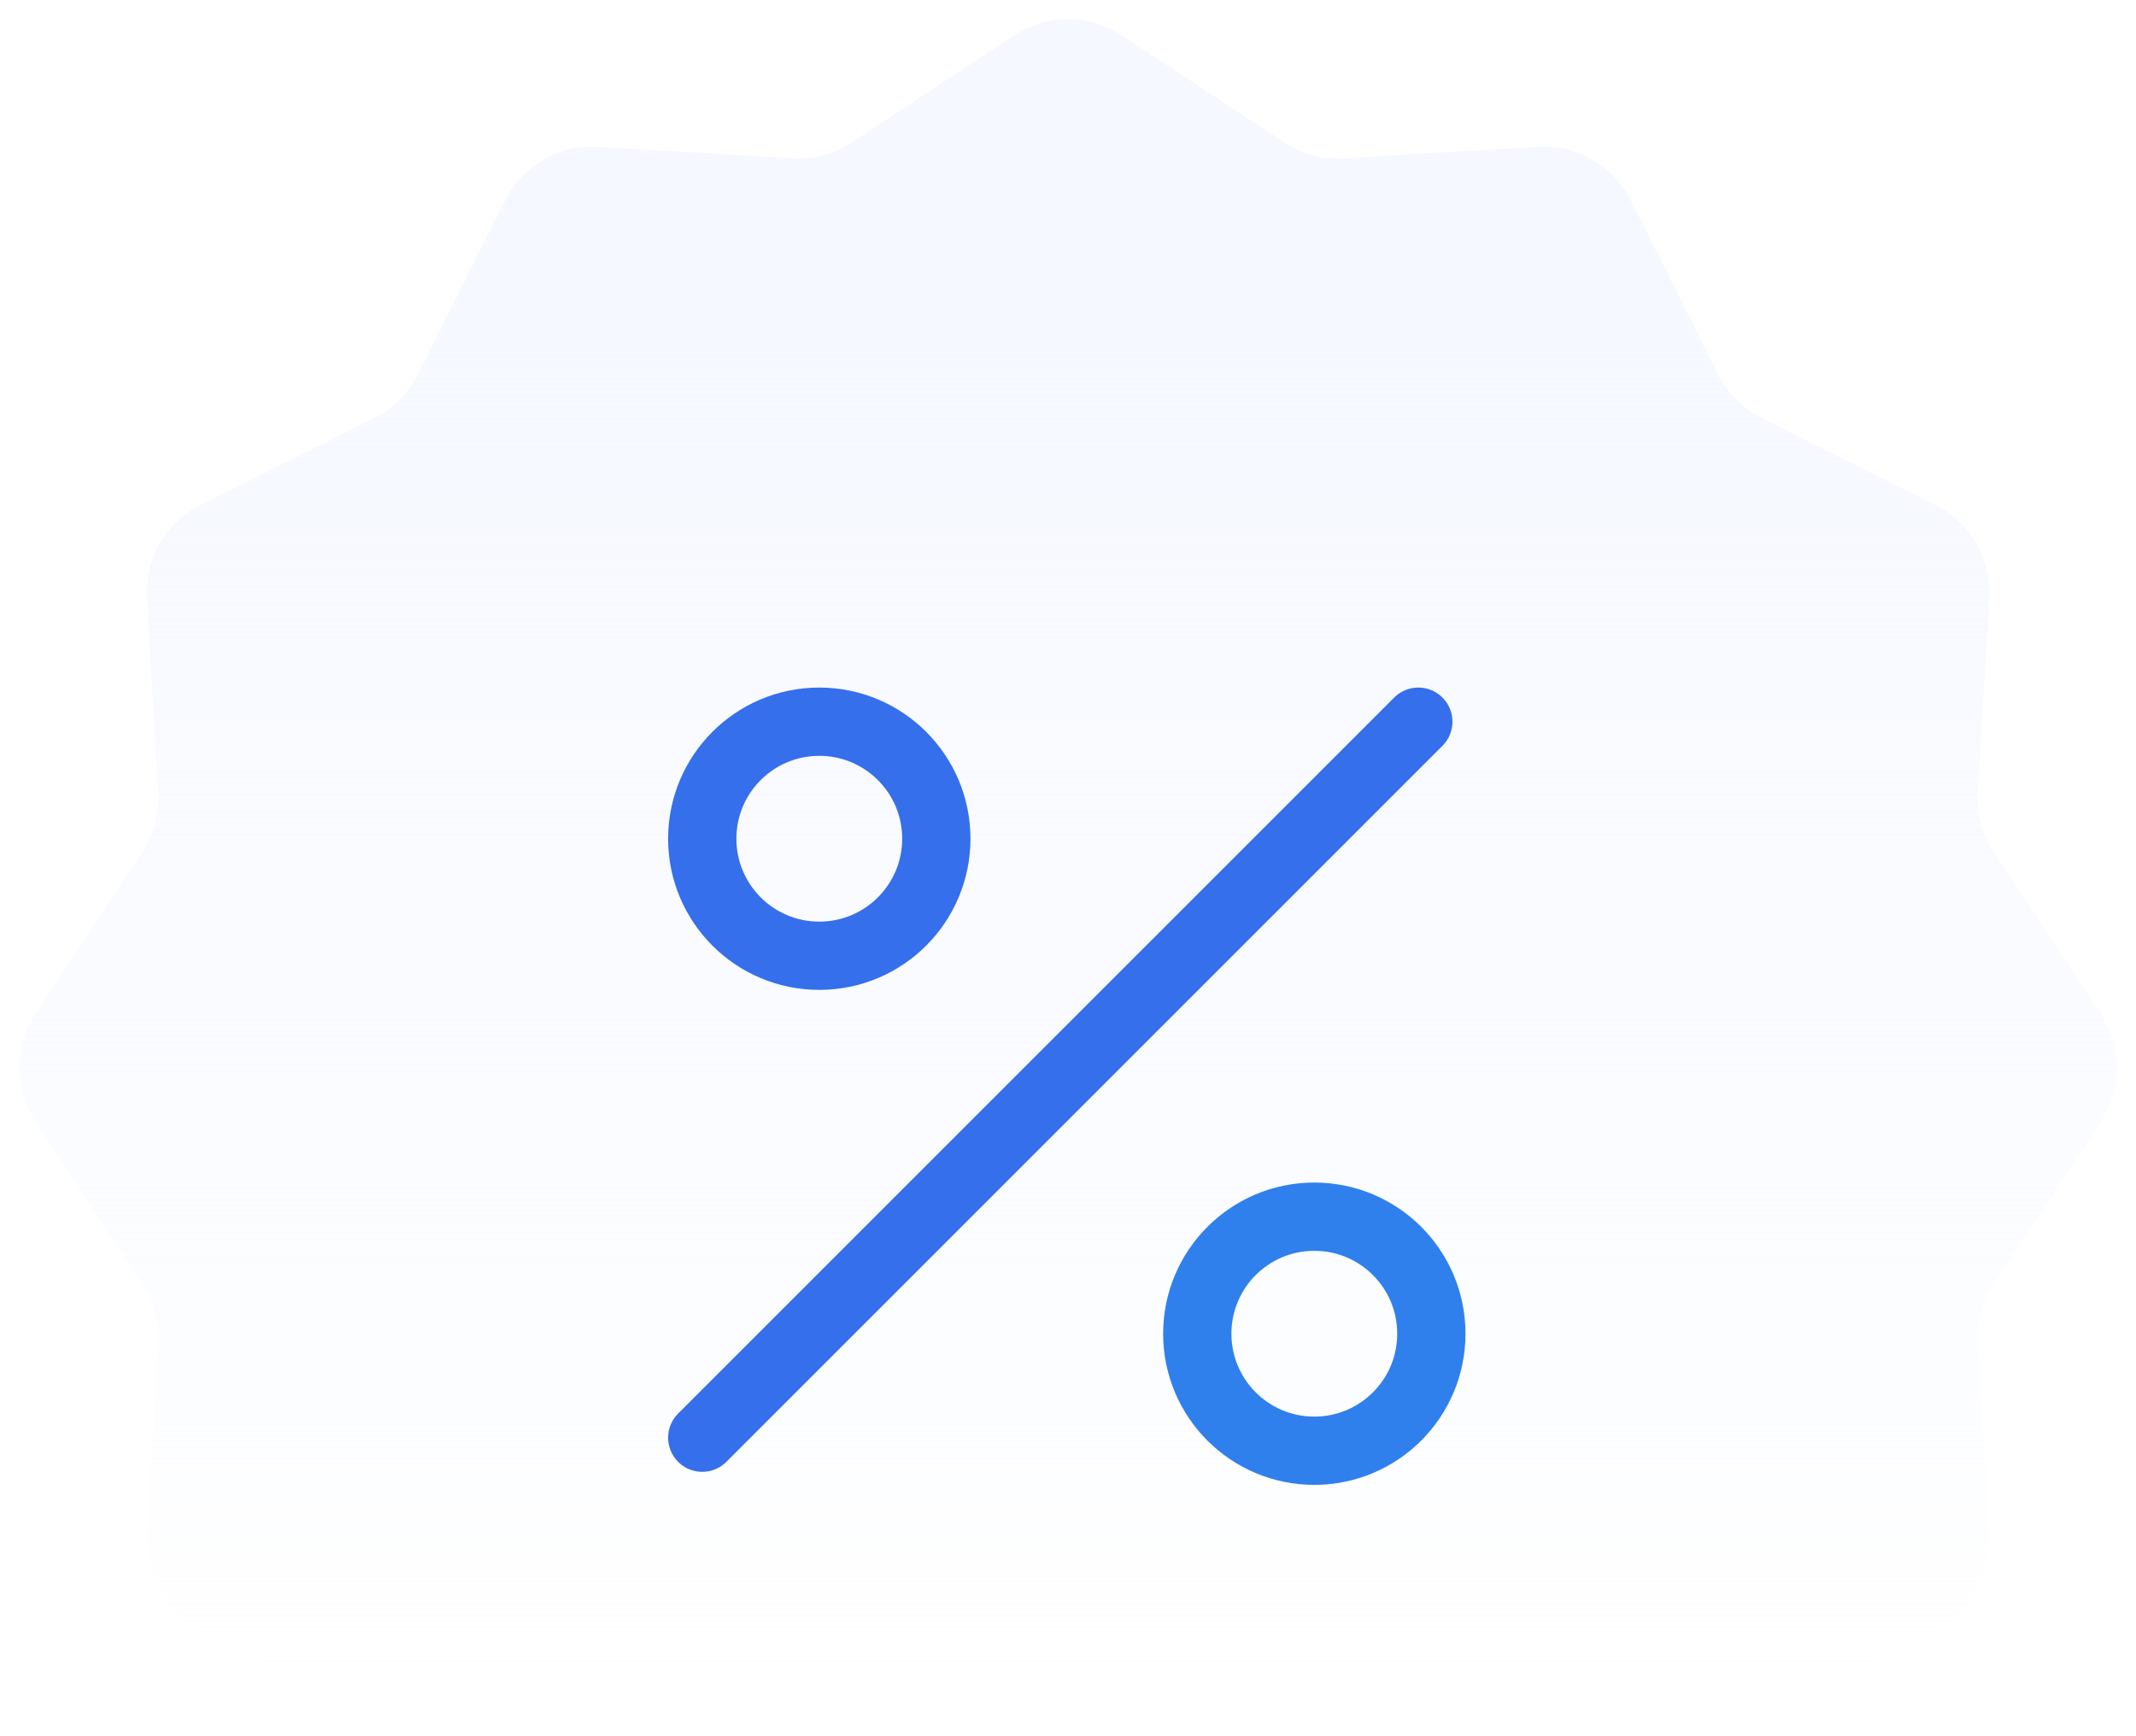
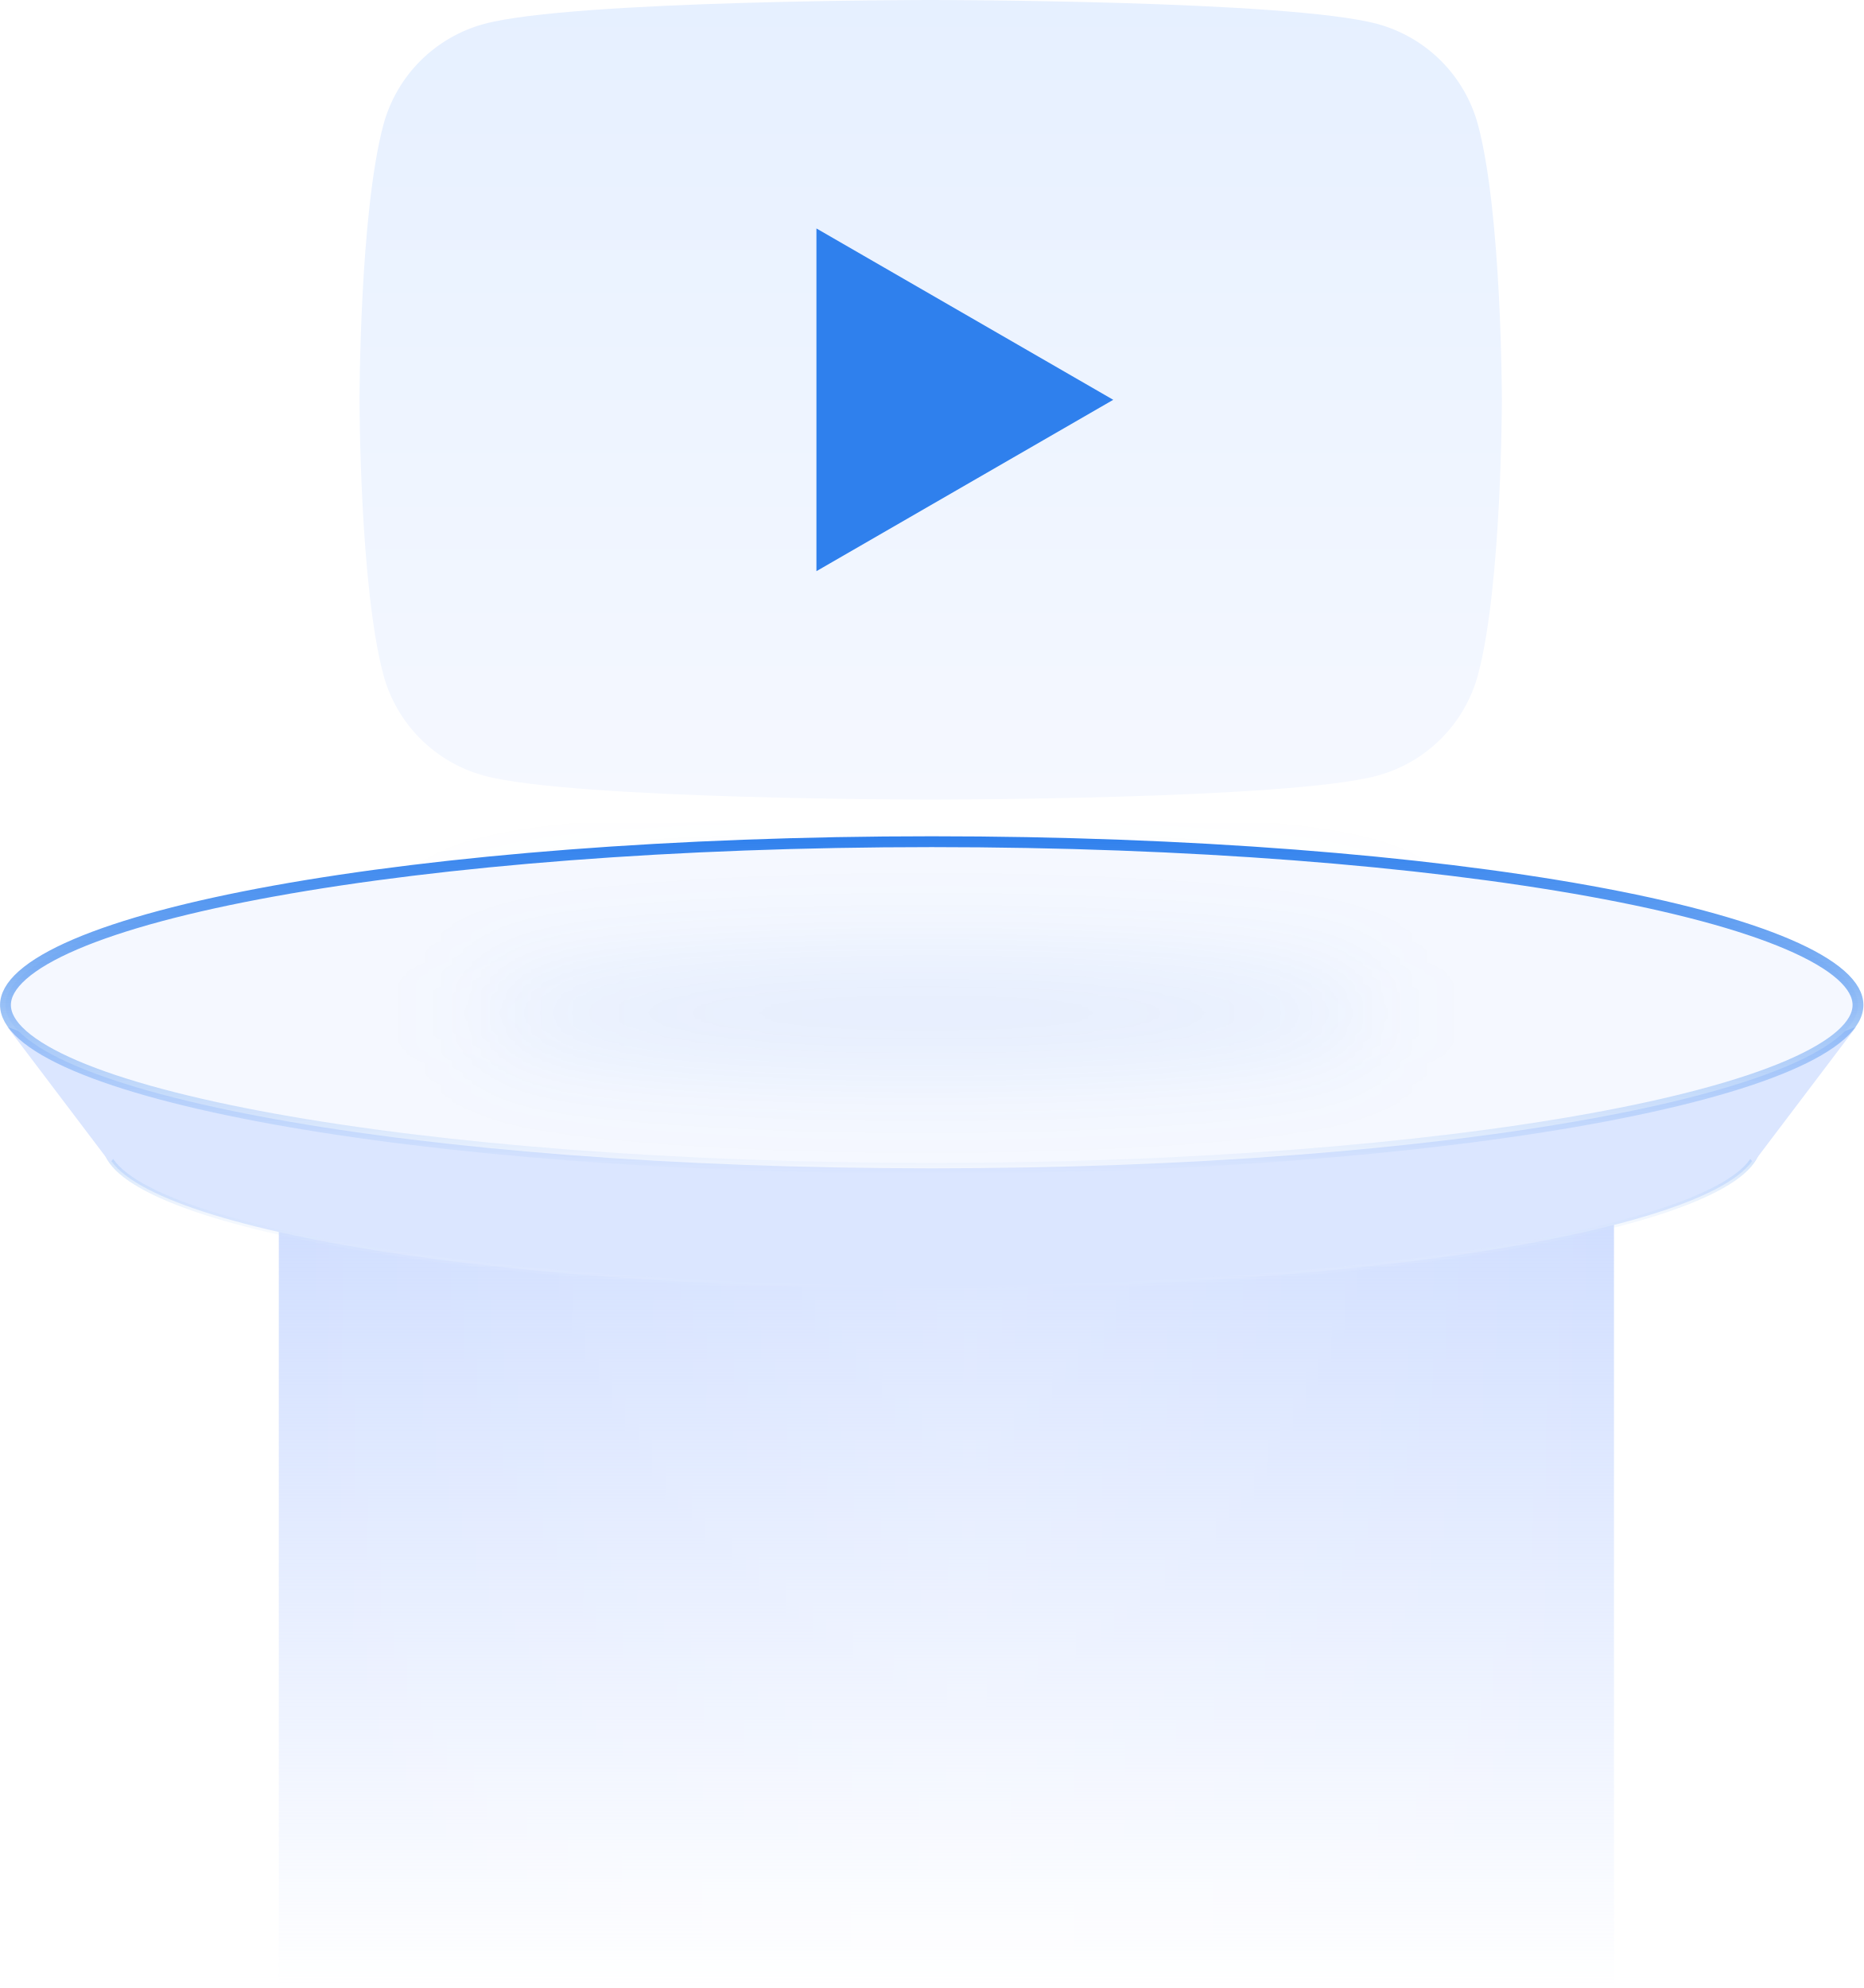
- <svg xmlns="http://www.w3.org/2000/svg" width="438" height="356" viewBox="0 0 438 356" fill="none">
-   <path d="M263.334 29.195L230 7.243C223.325 2.848 214.675 2.848 208 7.243L174.666 29.195C171.065 31.566 166.795 32.71 162.492 32.457L122.648 30.114C114.67 29.645 107.178 33.97 103.596 41.113L85.703 76.791C83.77 80.645 80.644 83.77 76.791 85.703L41.113 103.596C33.97 107.178 29.645 114.67 30.114 122.648L32.457 162.492C32.71 166.795 31.566 171.065 29.195 174.666L7.243 208C2.848 214.675 2.848 223.325 7.243 230L29.195 263.334C31.566 266.935 32.71 271.205 32.457 275.508L30.114 315.352C29.645 323.33 33.97 330.822 41.113 334.404L78.495 353.151C81.277 354.547 84.347 355.274 87.46 355.274H350.54C353.653 355.274 356.723 354.547 359.505 353.151L396.887 334.404C404.03 330.822 408.355 323.33 407.886 315.352L405.543 275.508C405.29 271.205 406.434 266.935 408.805 263.334L430.757 230C435.152 223.325 435.152 214.675 430.757 208L408.805 174.666C406.434 171.065 405.29 166.795 405.543 162.492L407.886 122.648C408.355 114.67 404.03 107.178 396.887 103.596L361.209 85.703C357.355 83.77 354.23 80.645 352.297 76.791L334.404 41.113C330.822 33.97 323.33 29.645 315.352 30.114L275.508 32.457C271.205 32.71 266.935 31.566 263.334 29.195Z" fill="url(#paint0_linear_959_2754)" />
-   <path d="M269.508 297.508C256.253 297.508 245.508 286.763 245.508 273.508C245.508 260.253 256.253 249.508 269.508 249.508C282.763 249.508 293.508 260.253 293.508 273.508C293.508 286.763 282.763 297.508 269.508 297.508Z" stroke="#2F80ED" stroke-width="14" stroke-linecap="round" stroke-linejoin="round" />
-   <path d="M168 196C154.745 196 144 185.255 144 172C144 158.745 154.745 148 168 148C181.255 148 192 158.745 192 172C192 185.255 181.255 196 168 196Z" stroke="#366FEB" stroke-width="14" stroke-linecap="round" stroke-linejoin="round" />
-   <path d="M290.831 148L144 294.831Z" fill="#366FEB" />
-   <path d="M290.831 148L144 294.831" stroke="#366FEB" stroke-width="14" stroke-linecap="round" stroke-linejoin="round" />
+ <svg xmlns="http://www.w3.org/2000/svg" width="344" height="367" viewBox="0 0 344 367" fill="none">
+   <rect x="51.472" y="213.971" width="246.472" height="153.03" fill="url(#paint0_linear_1115_12781)" />
+   <rect x="51.472" y="213.971" width="246.472" height="153.03" fill="url(#paint1_linear_1115_12781)" fill-opacity="0.2" />
+   <path d="M324.53 211.262C324.53 212.926 323.578 214.625 321.594 216.342C319.612 218.056 316.66 219.732 312.811 221.343C305.117 224.563 293.954 227.473 280.121 229.921C252.465 234.816 214.238 237.847 172 237.847C129.762 237.847 91.535 234.816 63.879 229.921C50.047 227.473 38.883 224.563 31.189 221.343C27.34 219.732 24.388 218.056 22.407 216.342C20.422 214.625 19.471 212.926 19.471 211.262C19.471 209.598 20.422 207.898 22.407 206.181C24.388 204.467 27.34 202.791 31.189 201.18C38.883 197.961 50.047 195.05 63.879 192.602C91.535 187.707 129.762 184.677 172 184.677C214.238 184.677 252.465 187.707 280.121 192.602C293.954 195.05 305.117 197.961 312.811 201.18C316.66 202.791 319.612 204.467 321.594 206.181C323.578 207.898 324.53 209.598 324.53 211.262Z" fill="#DBE6FF" stroke="url(#paint2_linear_1115_12781)" />
+   <g opacity="0.25" filter="url(#filter0_f_1115_12781)">
+     <ellipse cx="170.646" cy="182.823" rx="85.317" ry="6.771" fill="#2F80ED" />
+   </g>
+   <path d="M323.675 214.647L342.635 189.594L312.164 200.428L323.675 214.647Z" fill="#DBE6FF" />
+   <path d="M20.325 214.647L1.365 189.594L31.836 200.428L20.325 214.647Z" fill="#DBE6FF" />
+   <path d="M342.989 185.531C342.989 187.279 342.014 189.129 339.832 191.06C337.654 192.987 334.385 194.893 330.08 196.736C321.478 200.419 308.969 203.759 293.436 206.572C262.387 212.195 219.453 215.679 172 215.679C124.548 215.679 81.613 212.195 50.564 206.572C35.031 203.759 22.523 200.419 13.921 196.736C9.616 194.893 6.346 192.987 4.168 191.06C1.986 189.129 1.011 187.279 1.011 185.531C1.011 183.783 1.986 181.934 4.168 180.003C6.346 178.076 9.616 176.17 13.921 174.327C22.523 170.643 35.031 167.304 50.564 164.491C81.613 158.868 124.548 155.384 172 155.384C219.453 155.384 262.387 158.868 293.436 164.491C308.969 167.304 321.478 170.643 330.08 174.327C334.385 176.17 337.654 178.076 339.832 180.003C342.014 181.934 342.989 183.783 342.989 185.531Z" fill="#F5F8FF" stroke="url(#paint3_linear_1115_12781)" stroke-width="2" />
+   <g filter="url(#filter1_f_1115_12781)">
+     <ellipse cx="171" cy="187" rx="85" ry="9" fill="#2F80ED" fill-opacity="0.1" />
+   </g>
+   <path d="M272.843 23.046C271.641 18.578 269.286 14.504 266.014 11.232C262.742 7.961 258.668 5.606 254.2 4.404C237.751 0 171.782 0 171.782 0C171.782 0 105.865 0 89.415 4.404C84.947 5.606 80.874 7.961 77.602 11.232C74.33 14.504 71.975 18.578 70.773 23.046C66.369 39.496 66.369 73.806 66.369 73.806C66.369 73.806 66.369 108.117 70.773 124.566C71.975 129.034 74.33 133.108 77.602 136.38C80.874 139.652 84.947 142.007 89.415 143.209C105.865 147.613 171.808 147.613 171.808 147.613C171.808 147.613 237.751 147.613 254.2 143.209C258.668 142.007 262.742 139.652 266.014 136.38C269.286 133.108 271.641 129.034 272.843 124.566C277.247 108.117 277.247 73.806 277.247 73.806C277.247 73.806 277.247 39.496 272.843 23.046Z" fill="url(#paint4_linear_1115_12781)" />
+   <path d="M150.716 105.44L205.506 73.807L150.716 42.175V105.44Z" fill="#2F80ED" />
  <defs>
-     <linearGradient id="paint0_linear_959_2754" x1="219" y1="61.24" x2="219" y2="355.274" gradientUnits="userSpaceOnUse">
-       <stop stop-color="#F5F8FF" />
-       <stop offset="1" stop-color="#F5F8FF" stop-opacity="0" />
+     <filter id="filter0_f_1115_12781" x="61.329" y="152.052" width="218.635" height="61.542" filterUnits="userSpaceOnUse" color-interpolation-filters="sRGB">
+       <feFlood flood-opacity="0" result="BackgroundImageFix" />
+       <feBlend mode="normal" in="SourceGraphic" in2="BackgroundImageFix" result="shape" />
+       <feGaussianBlur stdDeviation="12" result="effect1_foregroundBlur_1115_12781" />
+     </filter>
+     <filter id="filter1_f_1115_12781" x="68" y="160" width="206" height="54" filterUnits="userSpaceOnUse" color-interpolation-filters="sRGB">
+       <feFlood flood-opacity="0" result="BackgroundImageFix" />
+       <feBlend mode="normal" in="SourceGraphic" in2="BackgroundImageFix" result="shape" />
+       <feGaussianBlur stdDeviation="9" result="effect1_foregroundBlur_1115_12781" />
+     </filter>
+     <linearGradient id="paint0_linear_1115_12781" x1="174.708" y1="213.971" x2="174.708" y2="367" gradientUnits="userSpaceOnUse">
+       <stop stop-color="#CCDBFF" />
+       <stop offset="1" stop-color="#CCDBFF" stop-opacity="0" />
+     </linearGradient>
+     <linearGradient id="paint1_linear_1115_12781" x1="297.944" y1="308.091" x2="51.472" y2="306.059" gradientUnits="userSpaceOnUse">
+       <stop stop-color="white" stop-opacity="0" />
+       <stop offset="0.484" stop-color="white" />
+       <stop offset="1" stop-color="white" stop-opacity="0" />
+     </linearGradient>
+     <linearGradient id="paint2_linear_1115_12781" x1="172" y1="184.177" x2="172" y2="238.347" gradientUnits="userSpaceOnUse">
+       <stop stop-color="#2F80ED" />
+       <stop offset="1" stop-color="white" stop-opacity="0" />
+     </linearGradient>
+     <linearGradient id="paint3_linear_1115_12781" x1="172" y1="154.384" x2="172" y2="216.679" gradientUnits="userSpaceOnUse">
+       <stop stop-color="#2F80ED" />
+       <stop offset="1" stop-color="#2F80ED" stop-opacity="0" />
+     </linearGradient>
+     <linearGradient id="paint4_linear_1115_12781" x1="171.808" y1="0" x2="171.808" y2="147.613" gradientUnits="userSpaceOnUse">
+       <stop stop-color="#E6F0FF" />
+       <stop offset="1" stop-color="#F5F8FF" />
    </linearGradient>
  </defs>
</svg>
